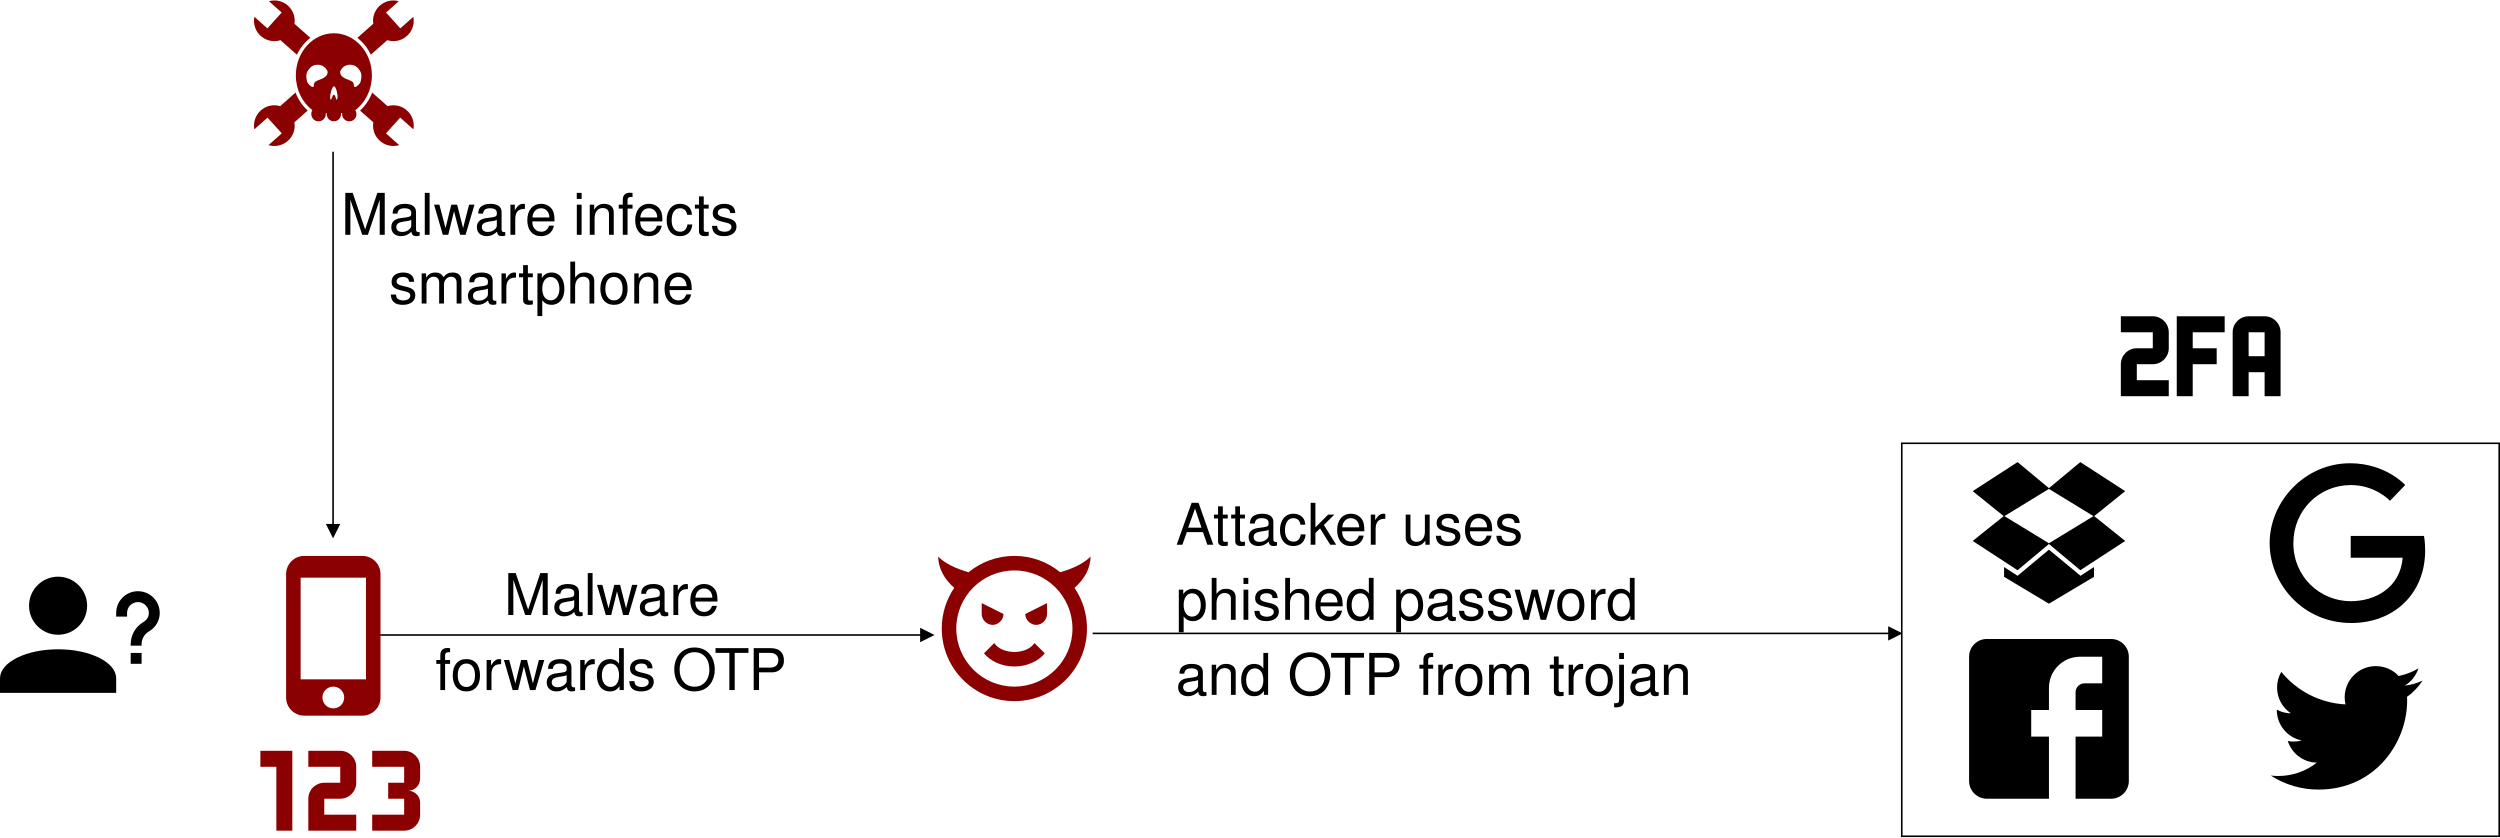
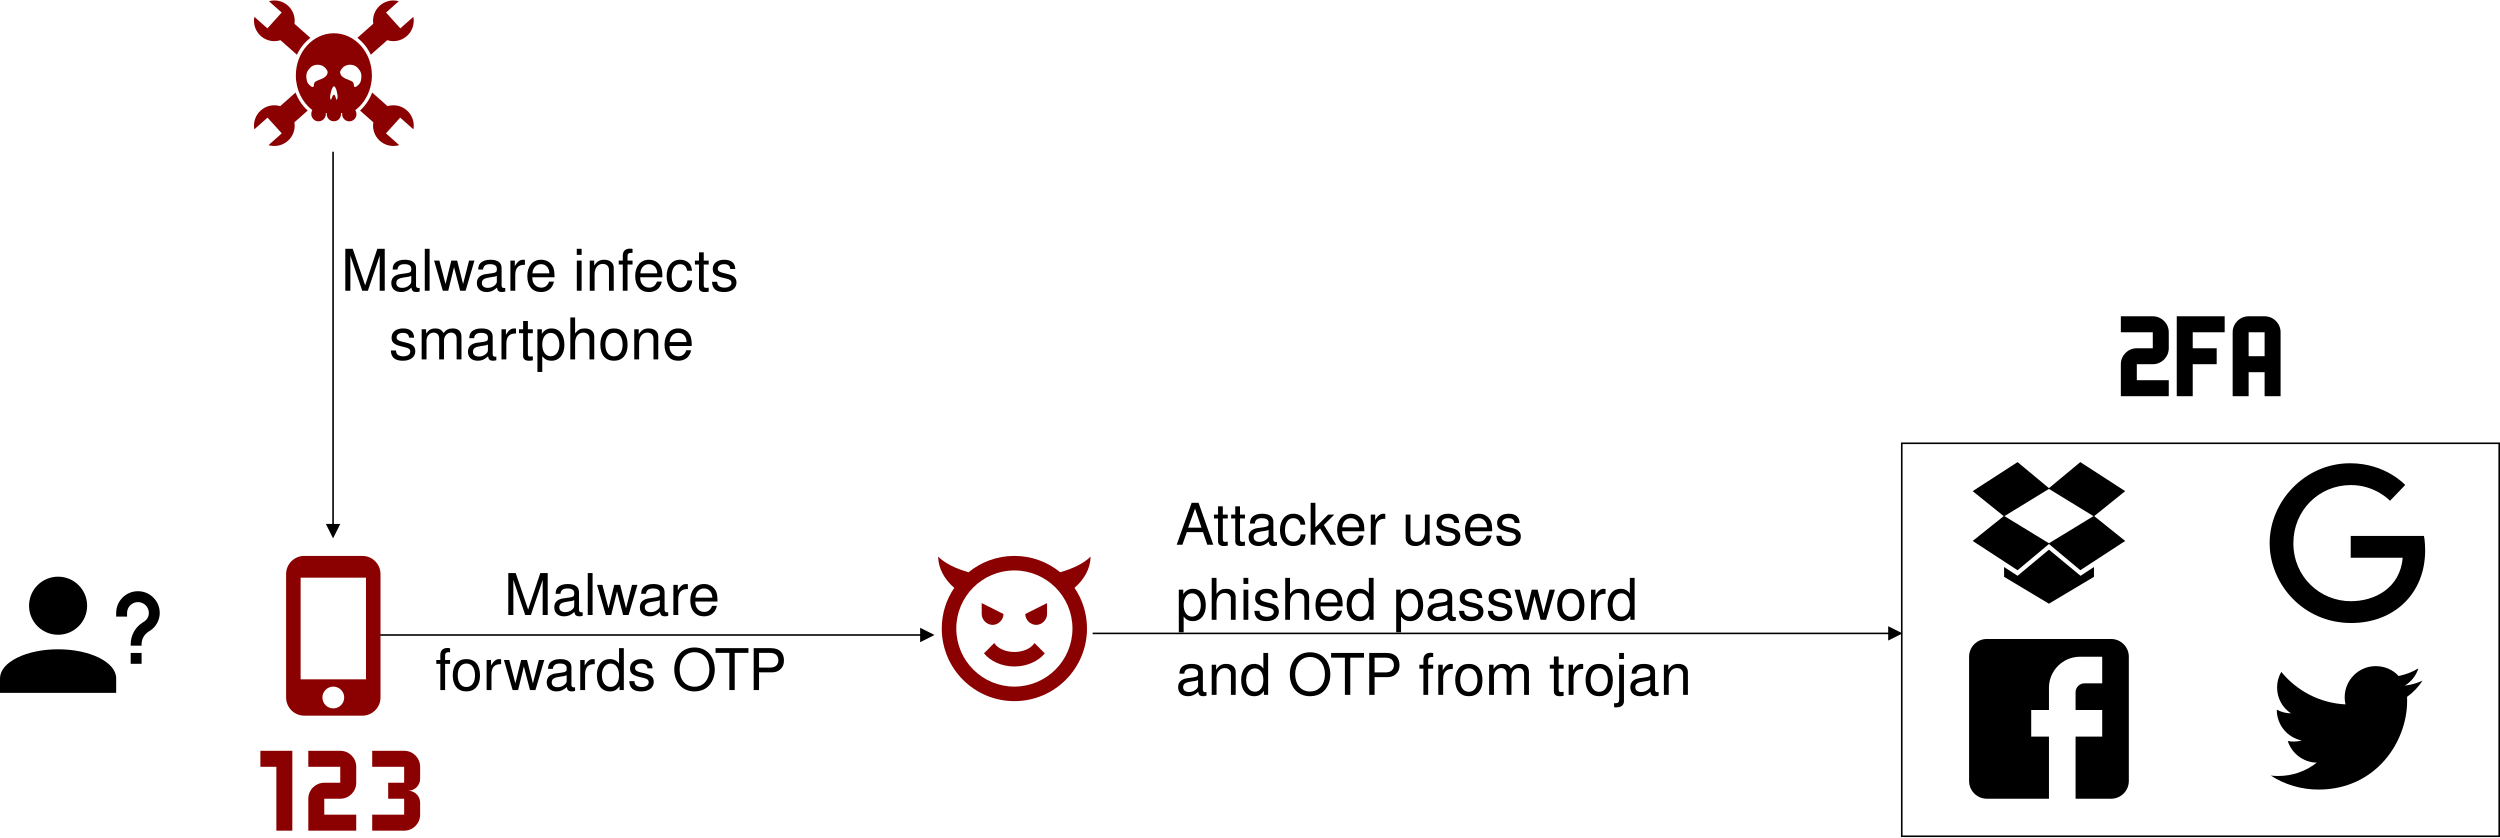
<svg xmlns="http://www.w3.org/2000/svg" width="1565" height="524">
  <g fill="none" fill-rule="evenodd">
-     <path fill="#000" fill-rule="nonzero" d="M1182 392l9 4.5-9 4.5v-4H684v-1h498v-4zM1282.647 344.09l19.773 16.365 8.409-5.5v6.136l-28.182 16.818-28.09-16.818v-6.136l8.454 5.5 19.636-16.364zm-19.636-54.817l19.636 16.318 19.636-16.318 28.091 18.182-19.409 15.636 19.41 15.545-28.092 18.319-19.636-16.41-19.636 16.41-28.091-18.319 19.409-15.545-19.41-15.636 28.092-18.182zm19.636 50.818l27.864-17-27.864-17.046-27.864 17.046 27.864 17zM1517.397 335.5h-45.85v13.65h32.55c-1.65 19.05-17.5 27.2-32.5 27.2-19.15 0-35.95-15.1-35.95-36.35 0-20.5 16-36.35 36-36.35 15.45 0 24.5 9.85 24.5 9.85l9.5-9.9s-12.2-13.6-34.5-13.6c-28.4 0-50.35 24-50.35 50 0 25.25 20.65 50 51.1 50 26.75 0 46.25-18.35 46.25-45.45 0-5.75-.75-9.05-.75-9.05zM1243.758 400h77.778c6.136 0 11.111 4.975 11.111 11.111v77.778c0 6.136-4.975 11.111-11.111 11.111h-77.778c-6.136 0-11.111-4.975-11.111-11.111V411.11c0-6.136 4.975-11.111 11.111-11.111zm72.222 11.111h-13.889c-10.738 0-19.444 8.706-19.444 19.445v13.888h-11.111v16.667h11.111V500h16.667v-38.889h16.666v-16.667h-16.666v-11.11a5.556 5.556 0 0 1 5.555-5.556h11.111V411.11zM1327.647 198v10h20v10h-10c-5.523 0-10 4.477-10 10v20h30v-10h-20v-10h10c5.523 0 10-4.477 10-10v-10c0-5.55-4.5-10-10-10h-20zm35 0v50h10v-20h15v-10h-15v-10h20v-10h-30zm45 0c-5.523 0-10 4.477-10 10v40h10v-15h10v15h10v-40c0-5.523-4.477-10-10-10h-10zm0 10h10v15h-10v-15zM1516.545 426.09c-3.5 1.592-7.272 2.637-11.181 3.137 4-2.409 7.09-6.227 8.545-10.818-3.773 2.273-7.954 3.864-12.364 4.773-3.59-3.91-8.636-6.182-14.363-6.182-10.682 0-19.41 8.727-19.41 19.5 0 1.545.183 3.045.5 4.455-16.181-.819-30.59-8.591-40.181-20.364a19.292 19.292 0 0 0-2.636 9.773c0 6.772 3.409 12.772 8.681 16.181-3.227 0-6.227-.909-8.863-2.272v.136c0 9.455 6.727 17.364 15.636 19.136a19.186 19.186 0 0 1-5.136.682c-1.228 0-2.455-.136-3.637-.363 2.455 7.681 9.591 13.409 18.182 13.545-6.636 5.273-15.045 8.364-24.227 8.364-1.546 0-3.091-.091-4.636-.273a55.202 55.202 0 0 0 29.909 8.773c35.818 0 55.5-29.728 55.5-55.5 0-.864 0-1.682-.046-2.546 3.818-2.727 7.091-6.182 9.727-10.136z" />
+     <path d="M1182 392l9 4.5-9 4.5v-4H684v-1h498v-4zM1282.647 344.09l19.773 16.365 8.409-5.5v6.136l-28.182 16.818-28.09-16.818v-6.136l8.454 5.5 19.636-16.364zm-19.636-54.817l19.636 16.318 19.636-16.318 28.091 18.182-19.409 15.636 19.41 15.545-28.092 18.319-19.636-16.41-19.636 16.41-28.091-18.319 19.409-15.545-19.41-15.636 28.092-18.182zm19.636 50.818l27.864-17-27.864-17.046-27.864 17.046 27.864 17zM1517.397 335.5h-45.85v13.65h32.55c-1.65 19.05-17.5 27.2-32.5 27.2-19.15 0-35.95-15.1-35.95-36.35 0-20.5 16-36.35 36-36.35 15.45 0 24.5 9.85 24.5 9.85l9.5-9.9s-12.2-13.6-34.5-13.6c-28.4 0-50.35 24-50.35 50 0 25.25 20.65 50 51.1 50 26.75 0 46.25-18.35 46.25-45.45 0-5.75-.75-9.05-.75-9.05zM1243.758 400h77.778c6.136 0 11.111 4.975 11.111 11.111v77.778c0 6.136-4.975 11.111-11.111 11.111h-77.778c-6.136 0-11.11-4.975-11.11-11.111V411.11c0-6.136 4.974-11.111 11.11-11.111zm72.222 11.111h-13.888c-10.74 0-19.445 8.706-19.445 19.445v13.888h-11.111v16.667h11.111V500h16.667v-38.889h16.666v-16.667h-16.666v-11.11a5.556 5.556 0 0 1 5.555-5.556h11.111V411.11zM1327.647 198v10h20v10h-10c-5.523 0-10 4.477-10 10v20h30v-10h-20v-10h10c5.523 0 10-4.477 10-10v-10c0-5.55-4.5-10-10-10h-20zm35 0v50h10v-20h15v-10h-15v-10h20v-10h-30zm45 0c-5.523 0-10 4.477-10 10v40h10v-15h10v15h10v-40c0-5.523-4.477-10-10-10h-10zm0 10h10v15h-10v-15zM1516.545 426.09c-3.5 1.592-7.272 2.637-11.181 3.137 4-2.409 7.09-6.227 8.545-10.818-3.773 2.273-7.954 3.864-12.364 4.773-3.59-3.91-8.636-6.182-14.363-6.182-10.682 0-19.41 8.727-19.41 19.5 0 1.545.183 3.045.5 4.455-16.181-.819-30.59-8.591-40.181-20.364a19.292 19.292 0 0 0-2.636 9.773c0 6.772 3.409 12.772 8.681 16.181-3.227 0-6.227-.909-8.863-2.272v.136c0 9.455 6.727 17.364 15.636 19.136a19.186 19.186 0 0 1-5.136.682c-1.228 0-2.455-.136-3.637-.363 2.455 7.681 9.591 13.409 18.182 13.545-6.636 5.273-15.045 8.364-24.227 8.364-1.546 0-3.091-.091-4.636-.273a55.202 55.202 0 0 0 29.909 8.773c35.818 0 55.5-29.728 55.5-55.5 0-.864 0-1.682-.046-2.546 3.818-2.727 7.091-6.182 9.727-10.136z" fill="#000" fill-rule="nonzero" />
    <path stroke="#000" d="M1190.5 277.5h374v246h-374z" />
-     <path fill="#8B0000" fill-rule="nonzero" d="M229.102 425.273h-40.91v-63.637h40.91v63.637zm-20.455 18.182a6.818 6.818 0 1 1 0-13.637 6.818 6.818 0 0 1 0 13.637zM226.83 348h-36.363c-6.276 0-11.364 5.088-11.364 11.364v77.272c0 6.276 5.088 11.364 11.364 11.364h36.363c6.276 0 11.364-5.088 11.364-11.364v-77.272c0-6.276-5.088-11.364-11.364-11.364zM173 520v-40h-10v-10h20v50h-10zm90-10c0 5.55-4.5 10-10 10h-20v-10h20v-10h-10v-10h10v-10h-20v-10h20c5.523 0 10 4.477 10 10v7.5a7.5 7.5 0 0 1-7.5 7.5 7.5 7.5 0 0 1 7.5 7.5v7.5zm-40 0v10h-30v-20c0-5.55 4.5-10 10-10h10v-10h-20v-10h20c5.523 0 10 4.477 10 10v10c0 5.55-4.5 10-10 10h-10v10h20z" />
-     <path fill="#000" fill-rule="nonzero" d="M576 393l9 4.5-9 4.5v-4H238v-1h338v-4z" />
-     <text fill="#000" font-family="Helvetica" font-size="36" x="315.481" y="385">Malware</text>
-     <text fill="#000" font-family="Helvetica" font-size="36" x="272.477" y="432">forwards OTP</text>
-     <path fill="#8B0000" fill-rule="nonzero" d="M159 13.017c0-.85.087-1.671.25-2.48l8.15 7.225 8.933-9.916L168.358.75c1.08-.3 2.209-.475 3.384-.475 6.999.009 12.684 5.655 12.741 12.654v.088c0 .633-.05 1.266-.137 1.875l9.937 8.8a27.983 27.983 0 0 0-8.387 10.583l-10.304-9.12a12.658 12.658 0 0 1-3.85.603c-7.035-.004-12.737-5.706-12.742-12.741zm87.258 52.891a12.69 12.69 0 0 0-3.666.538l-9.617-8.517a28.592 28.592 0 0 1-7.58 11.275l8.305 7.354c-.119.691-.18 1.39-.183 2.092a12.75 12.75 0 0 0 16.396 12.204l-8.3-7.375 8.916-9.854 8.254 7.333c.142-.754.217-1.516.217-2.308v-.108c-.057-6.996-5.746-12.636-12.742-12.634zm-14.154-31.633l10.304-9.12a12.64 12.64 0 0 0 3.85.603 12.75 12.75 0 0 0 12.492-15.216l-8.15 7.225-8.933-9.917 7.975-7.096c-1.102-.31-2.24-.47-3.384-.475-6.999.01-12.684 5.655-12.741 12.654v.088c0 .633.05 1.266.137 1.875l-9.937 8.8a27.983 27.983 0 0 1 8.387 10.583v-.004zm-47.083 23.654l-9.613 8.517A12.737 12.737 0 0 0 159 78.542v.108c0 .792.075 1.554.217 2.308l8.258-7.333 8.917 9.854-8.304 7.375a12.75 12.75 0 0 0 16.395-12.204c-.003-.701-.064-1.4-.183-2.092l8.304-7.354a28.592 28.592 0 0 1-7.583-11.275zM222.4 69a4.483 4.483 0 1 1-8.17 1.767h-.8a4.483 4.483 0 1 1-8.863 0h-.625a4.604 4.604 0 0 1-4.525 5.191c-2.517 0-4.559-2.083-4.559-4.645 0-.876.238-1.688.65-2.384-6.22-4.758-10.308-12.712-10.308-21.72 0-14.572 10.663-26.384 23.804-26.384 13.142 0 23.804 11.813 23.804 26.383 0 9.055-4.129 17.046-10.404 21.796L222.4 69zm-17.475-24.642a8.313 8.313 0 0 0-2.33-2.75 7.517 7.517 0 0 0-3.824-1.1c-.447.001-.893.051-1.33.15-1.687.209-3.112 1.363-4.095 2.696-.863 1.071-1.533 2.371-1.55 3.771-.133 1.158.1 2.317.312 3.45.275 1.342 1.221 2.433 2.292 3.225.496.396 1.208.942 1.833.483.417-.558.067-1.375.446-1.991a2.083 2.083 0 0 1 1.075-1.359c1.096-.55 2.196-1.091 3.367-1.479.95-.279 1.733-.912 2.542-1.454 1.062-.82 1.766-2.325 1.262-3.642zm4.15 9.688c-1.162-.03-2.625 5.154-2.392 7.416.73 3 .988-2.104 2.392-2.108 1.346.059 1.146 5.23 2.208 2.1.325-2.083-.933-7.375-2.208-7.408zm16.817-3.471c.212-1.133.446-2.292.312-3.45-.016-1.4-.687-2.7-1.55-3.77-.983-1.334-2.408-2.484-4.096-2.697a6.044 6.044 0 0 0-1.329-.15c-1.333-.004-2.683.417-3.825 1.1-.979.713-1.75 1.692-2.329 2.75-.504 1.317.2 2.821 1.263 3.642.808.542 1.591 1.175 2.541 1.458 1.167.384 2.271.925 3.367 1.475.538.276.93.771 1.075 1.359.379.612.029 1.433.442 1.991.629.459 1.341-.087 1.833-.483 1.075-.792 2.02-1.883 2.296-3.225z" />
-     <path fill="#000" fill-rule="nonzero" d="M209 95v233h4l-4.5 9-4.5-9h4V95h1z" />
-     <path fill="#8B0000" fill-rule="nonzero" d="M587.273 348.41c4.09 4.135 10.772 7.454 19.045 9.817C614.136 351.818 624.136 348 635 348c10.864 0 20.864 3.818 28.682 10.227 8.273-2.363 14.954-5.682 19.045-9.818-.136 7.41-3.863 14.182-10.09 19.591 4.954 7.273 7.818 16 7.818 25.455 0 25.103-20.351 45.454-45.455 45.454a45.455 45.455 0 0 1-45.455-45.454c0-9.455 2.864-18.182 7.819-25.455-6.228-5.41-9.955-12.182-10.091-19.59zm84.09 45.045c0-20.084-16.28-36.364-36.363-36.364s-36.364 16.28-36.364 36.364c0 20.083 16.28 36.363 36.364 36.363a36.364 36.364 0 0 0 36.364-36.363zm-43.181-9.091c0 3.636-3.182 6.818-6.818 6.818-3.637 0-6.819-3.182-6.819-6.818v-6.819l13.637 6.819zm27.273 0c0 3.636-3.182 6.818-6.819 6.818-3.636 0-6.818-3.182-6.818-6.818l13.637-6.819v6.819zM635 417.227c-7.955 0-14.955-3.318-19.045-8.227l6.454-6.455c2.046 3.273 6.91 5.591 12.591 5.591 5.682 0 10.545-2.318 12.59-5.59l6.455 6.454c-4.09 4.91-11.09 8.227-19.045 8.227z" />
-     <text fill="#000" font-family="Helvetica" font-size="36" x="736" y="341">Attacker uses</text>
-     <text fill="#000" font-family="Helvetica" font-size="36" x="736" y="388">phished password</text>
-     <text fill="#000" font-family="Helvetica" font-size="36" x="736" y="435">and OTP from trojan</text>
-     <path fill="#000" fill-rule="nonzero" d="M54.545 379.182c0 10.041-8.14 18.182-18.181 18.182-10.042 0-18.182-8.14-18.182-18.182 0-10.042 8.14-18.182 18.182-18.182 10.041 0 18.181 8.14 18.181 18.182zm18.182 45.454v9.091H0v-9.09c0-10.046 16.273-18.182 36.364-18.182 20.09 0 36.363 8.136 36.363 18.181zm15.91-15.909v6.818h-6.819v-6.818h6.818zM79.544 386h-6.818v-2.273c0-7.53 6.105-13.636 13.637-13.636 7.53 0 13.636 6.105 13.636 13.636 0 4.41-2.273 8.546-5.864 10.955l-1.363.863c-2.591 1.819-4.137 4.591-4.137 7.728v.909h-6.818v-.91a16.05 16.05 0 0 1 7.227-13.408l1.319-.864a6.295 6.295 0 0 0 2.818-5.273 6.818 6.818 0 0 0-13.637 0V386z" />
-     <text fill="#000" font-family="Helvetica" font-size="36" x="213.458" y="147">Malware infects</text>
-     <text fill="#000" font-family="Helvetica" font-size="36" x="243.446" y="190">smartphone</text>
+     <path d="M229.102 425.273h-40.91v-63.637h40.91v63.637zm-20.455 18.182a6.818 6.818 0 1 1 0-13.637 6.818 6.818 0 0 1 0 13.637zM226.83 348h-36.364c-6.276 0-11.363 5.088-11.363 11.364v77.272c0 6.276 5.087 11.364 11.363 11.364h36.364c6.276 0 11.364-5.088 11.364-11.364v-77.272c0-6.276-5.088-11.364-11.364-11.364zM173 520v-40h-10v-10h20v50h-10zm90-10c0 5.55-4.5 10-10 10h-20v-10h20v-10h-10v-10h10v-10h-20v-10h20c5.523 0 10 4.477 10 10v7.5a7.5 7.5 0 0 1-7.5 7.5 7.5 7.5 0 0 1 7.5 7.5v7.5zm-40 0v10h-30v-20c0-5.55 4.5-10 10-10h10v-10h-20v-10h20c5.523 0 10 4.477 10 10v10c0 5.55-4.5 10-10 10h-10v10h20z" fill-rule="nonzero" fill="#8B0000" />
+     <path d="M576 393l9 4.5-9 4.5v-4H238v-1h338v-4z" fill="#000" fill-rule="nonzero" />
+     <text font-family="Helvetica" font-size="36" fill="#000" x="315.481" y="385">Malware</text>
+     <text font-family="Helvetica" font-size="36" fill="#000" x="272.477" y="432">forwards OTP</text>
+     <path d="M159 13.017c0-.85.087-1.671.25-2.48l8.15 7.225 8.933-9.916L168.358.75c1.08-.3 2.209-.475 3.384-.475 6.999.009 12.684 5.655 12.741 12.654v.088c0 .633-.05 1.266-.137 1.875l9.937 8.8a27.983 27.983 0 0 0-8.387 10.583l-10.304-9.12a12.658 12.658 0 0 1-3.85.603c-7.035-.004-12.737-5.706-12.742-12.741zm87.258 52.891a12.69 12.69 0 0 0-3.666.538l-9.617-8.517a28.592 28.592 0 0 1-7.58 11.275l8.305 7.354c-.119.691-.18 1.39-.183 2.092a12.75 12.75 0 0 0 16.396 12.204l-8.3-7.375 8.916-9.854 8.254 7.333c.142-.754.217-1.516.217-2.308v-.108c-.057-6.996-5.746-12.636-12.742-12.634zm-14.154-31.633l10.304-9.12a12.64 12.64 0 0 0 3.85.603 12.75 12.75 0 0 0 12.492-15.216l-8.15 7.225-8.933-9.917 7.975-7.096c-1.102-.31-2.24-.47-3.384-.475-6.999.01-12.684 5.655-12.741 12.654v.088c0 .633.05 1.266.137 1.875l-9.937 8.8a27.983 27.983 0 0 1 8.387 10.583v-.004zm-47.083 23.654l-9.613 8.517A12.737 12.737 0 0 0 159 78.542v.108c0 .792.075 1.554.217 2.308l8.258-7.333 8.917 9.854-8.304 7.375a12.75 12.75 0 0 0 16.395-12.204c-.003-.701-.064-1.4-.183-2.092l8.304-7.354a28.592 28.592 0 0 1-7.583-11.275zM222.4 69a4.483 4.483 0 1 1-8.17 1.767h-.8a4.483 4.483 0 1 1-8.863 0h-.625a4.604 4.604 0 0 1-4.525 5.191c-2.517 0-4.559-2.083-4.559-4.645 0-.876.238-1.688.65-2.384-6.22-4.758-10.308-12.712-10.308-21.72 0-14.572 10.663-26.384 23.804-26.384 13.142 0 23.804 11.813 23.804 26.383 0 9.055-4.129 17.046-10.404 21.796L222.4 69zm-17.475-24.642a8.313 8.313 0 0 0-2.33-2.75 7.517 7.517 0 0 0-3.824-1.1c-.447.001-.893.051-1.33.15-1.687.209-3.112 1.363-4.095 2.696-.863 1.071-1.533 2.371-1.55 3.771-.133 1.158.1 2.317.312 3.45.275 1.342 1.221 2.433 2.292 3.225.496.396 1.208.942 1.833.483.417-.558.067-1.375.446-1.991a2.083 2.083 0 0 1 1.075-1.359c1.096-.55 2.196-1.091 3.367-1.479.95-.279 1.733-.912 2.542-1.454 1.062-.82 1.766-2.325 1.262-3.642zm4.15 9.688c-1.162-.03-2.625 5.154-2.392 7.416.73 3 .988-2.104 2.392-2.108 1.346.059 1.146 5.23 2.208 2.1.325-2.083-.933-7.375-2.208-7.408zm16.817-3.471c.212-1.133.446-2.292.312-3.45-.016-1.4-.687-2.7-1.55-3.77-.983-1.334-2.408-2.484-4.096-2.697a6.044 6.044 0 0 0-1.329-.15c-1.333-.004-2.683.417-3.825 1.1-.979.713-1.75 1.692-2.329 2.75-.504 1.317.2 2.821 1.263 3.642.808.542 1.591 1.175 2.541 1.458 1.167.384 2.271.925 3.367 1.475.538.276.93.771 1.075 1.359.379.612.029 1.433.442 1.991.629.459 1.341-.087 1.833-.483 1.075-.792 2.02-1.883 2.296-3.225z" fill-rule="nonzero" fill="#8B0000" />
+     <path d="M209 95v233h4l-4.5 9-4.5-9h4V95h1z" fill="#000" fill-rule="nonzero" />
+     <path d="M587.273 348.41c4.09 4.135 10.772 7.454 19.045 9.817C614.136 351.818 624.136 348 635 348c10.864 0 20.864 3.818 28.682 10.227 8.273-2.363 14.954-5.682 19.045-9.818-.136 7.41-3.863 14.182-10.09 19.591 4.954 7.273 7.818 16 7.818 25.455 0 25.103-20.351 45.454-45.455 45.454a45.455 45.455 0 0 1-45.455-45.454c0-9.455 2.864-18.182 7.819-25.455-6.228-5.41-9.955-12.182-10.091-19.59zm84.09 45.045c0-20.084-16.28-36.364-36.363-36.364s-36.364 16.28-36.364 36.364c0 20.083 16.28 36.363 36.364 36.363a36.364 36.364 0 0 0 36.364-36.363zm-43.181-9.091c0 3.636-3.182 6.818-6.818 6.818-3.637 0-6.819-3.182-6.819-6.818v-6.819l13.637 6.819zm27.273 0c0 3.636-3.182 6.818-6.819 6.818-3.636 0-6.818-3.182-6.818-6.818l13.637-6.819v6.819zM635 417.227c-7.955 0-14.955-3.318-19.045-8.227l6.454-6.455c2.046 3.273 6.91 5.591 12.591 5.591 5.682 0 10.545-2.318 12.59-5.59l6.455 6.454c-4.09 4.91-11.09 8.227-19.045 8.227z" fill-rule="nonzero" fill="#8B0000" />
+     <text font-family="Helvetica" font-size="36" fill="#000" x="736" y="341">Attacker uses</text>
+     <text font-family="Helvetica" font-size="36" fill="#000" x="736" y="388">phished password</text>
+     <text font-family="Helvetica" font-size="36" fill="#000" x="736" y="435">and OTP from trojan</text>
+     <path d="M54.545 379.182c0 10.041-8.14 18.182-18.181 18.182-10.042 0-18.182-8.14-18.182-18.182 0-10.042 8.14-18.182 18.182-18.182 10.041 0 18.181 8.14 18.181 18.182zm18.182 45.454v9.091H0v-9.09c0-10.046 16.273-18.182 36.364-18.182 20.09 0 36.363 8.136 36.363 18.181zm15.91-15.909v6.818h-6.819v-6.818h6.818zM79.544 386h-6.818v-2.273c0-7.53 6.105-13.636 13.637-13.636 7.53 0 13.636 6.105 13.636 13.636 0 4.41-2.273 8.546-5.864 10.955l-1.363.863c-2.591 1.819-4.137 4.591-4.137 7.728v.909h-6.818v-.91a16.05 16.05 0 0 1 7.227-13.408l1.319-.864a6.295 6.295 0 0 0 2.818-5.273 6.818 6.818 0 0 0-13.637 0V386z" fill-rule="nonzero" fill="#000" />
+     <text font-family="Helvetica" font-size="36" fill="#000" x="213.458" y="182">Malware infects</text>
+     <text font-family="Helvetica" font-size="36" fill="#000" x="243.446" y="225">smartphone</text>
  </g>
</svg>
